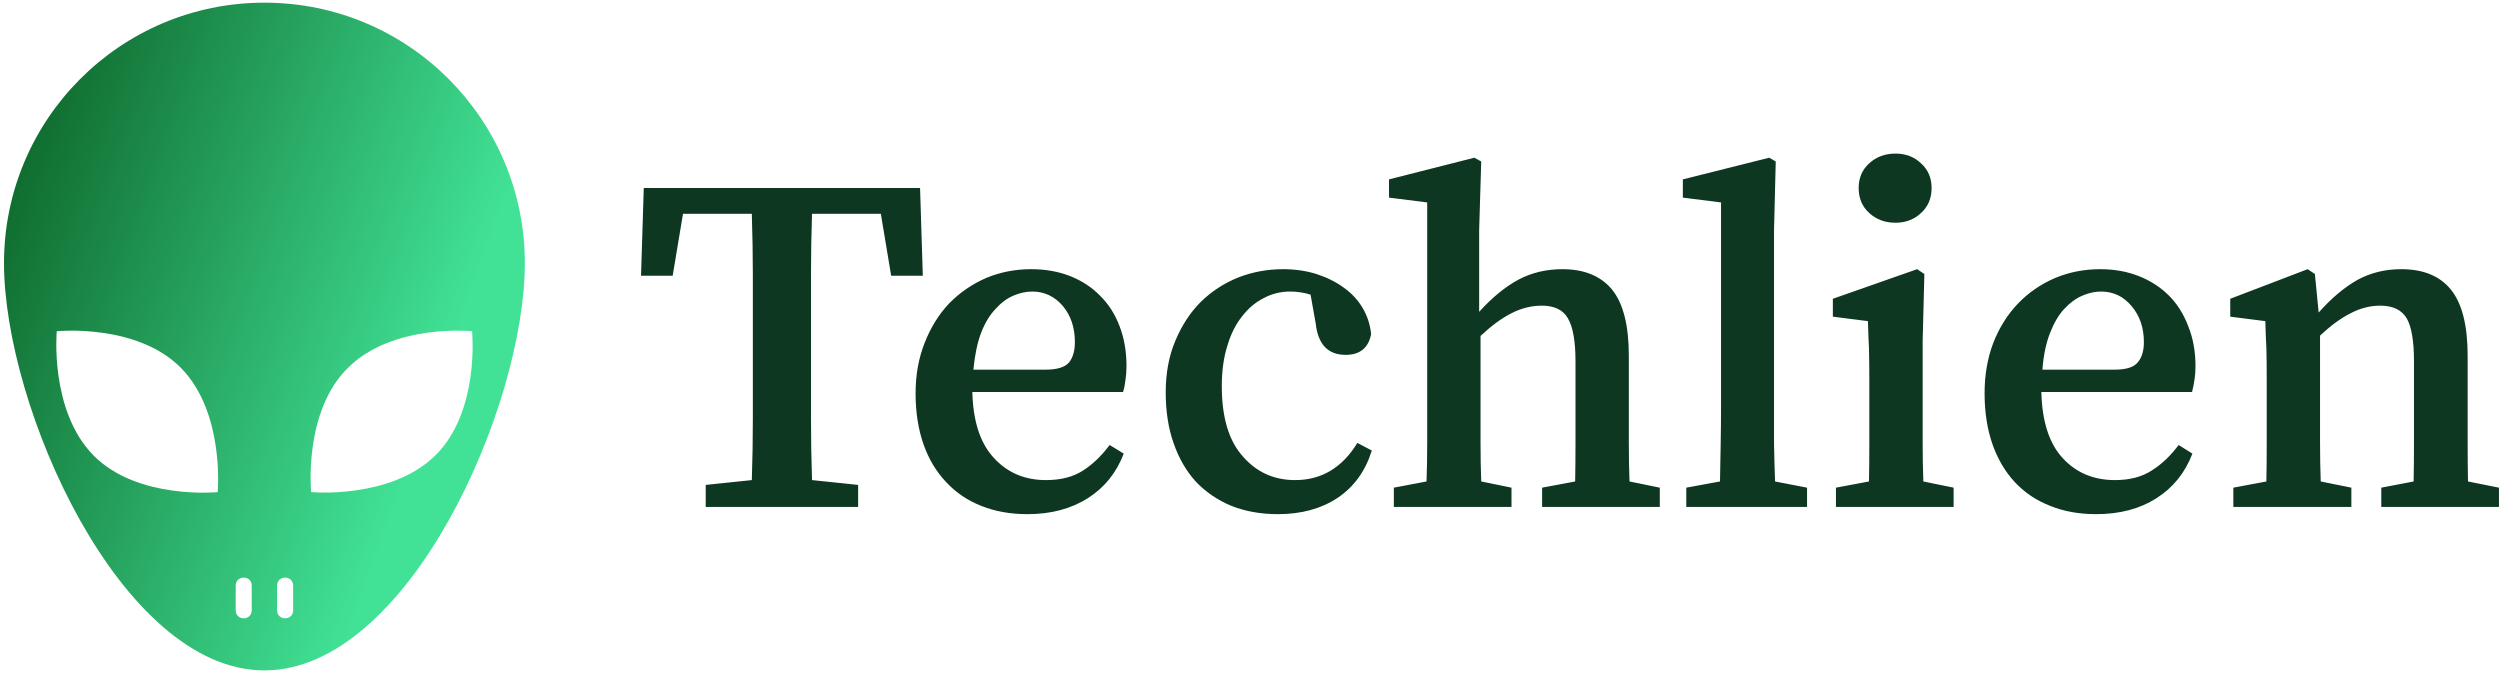
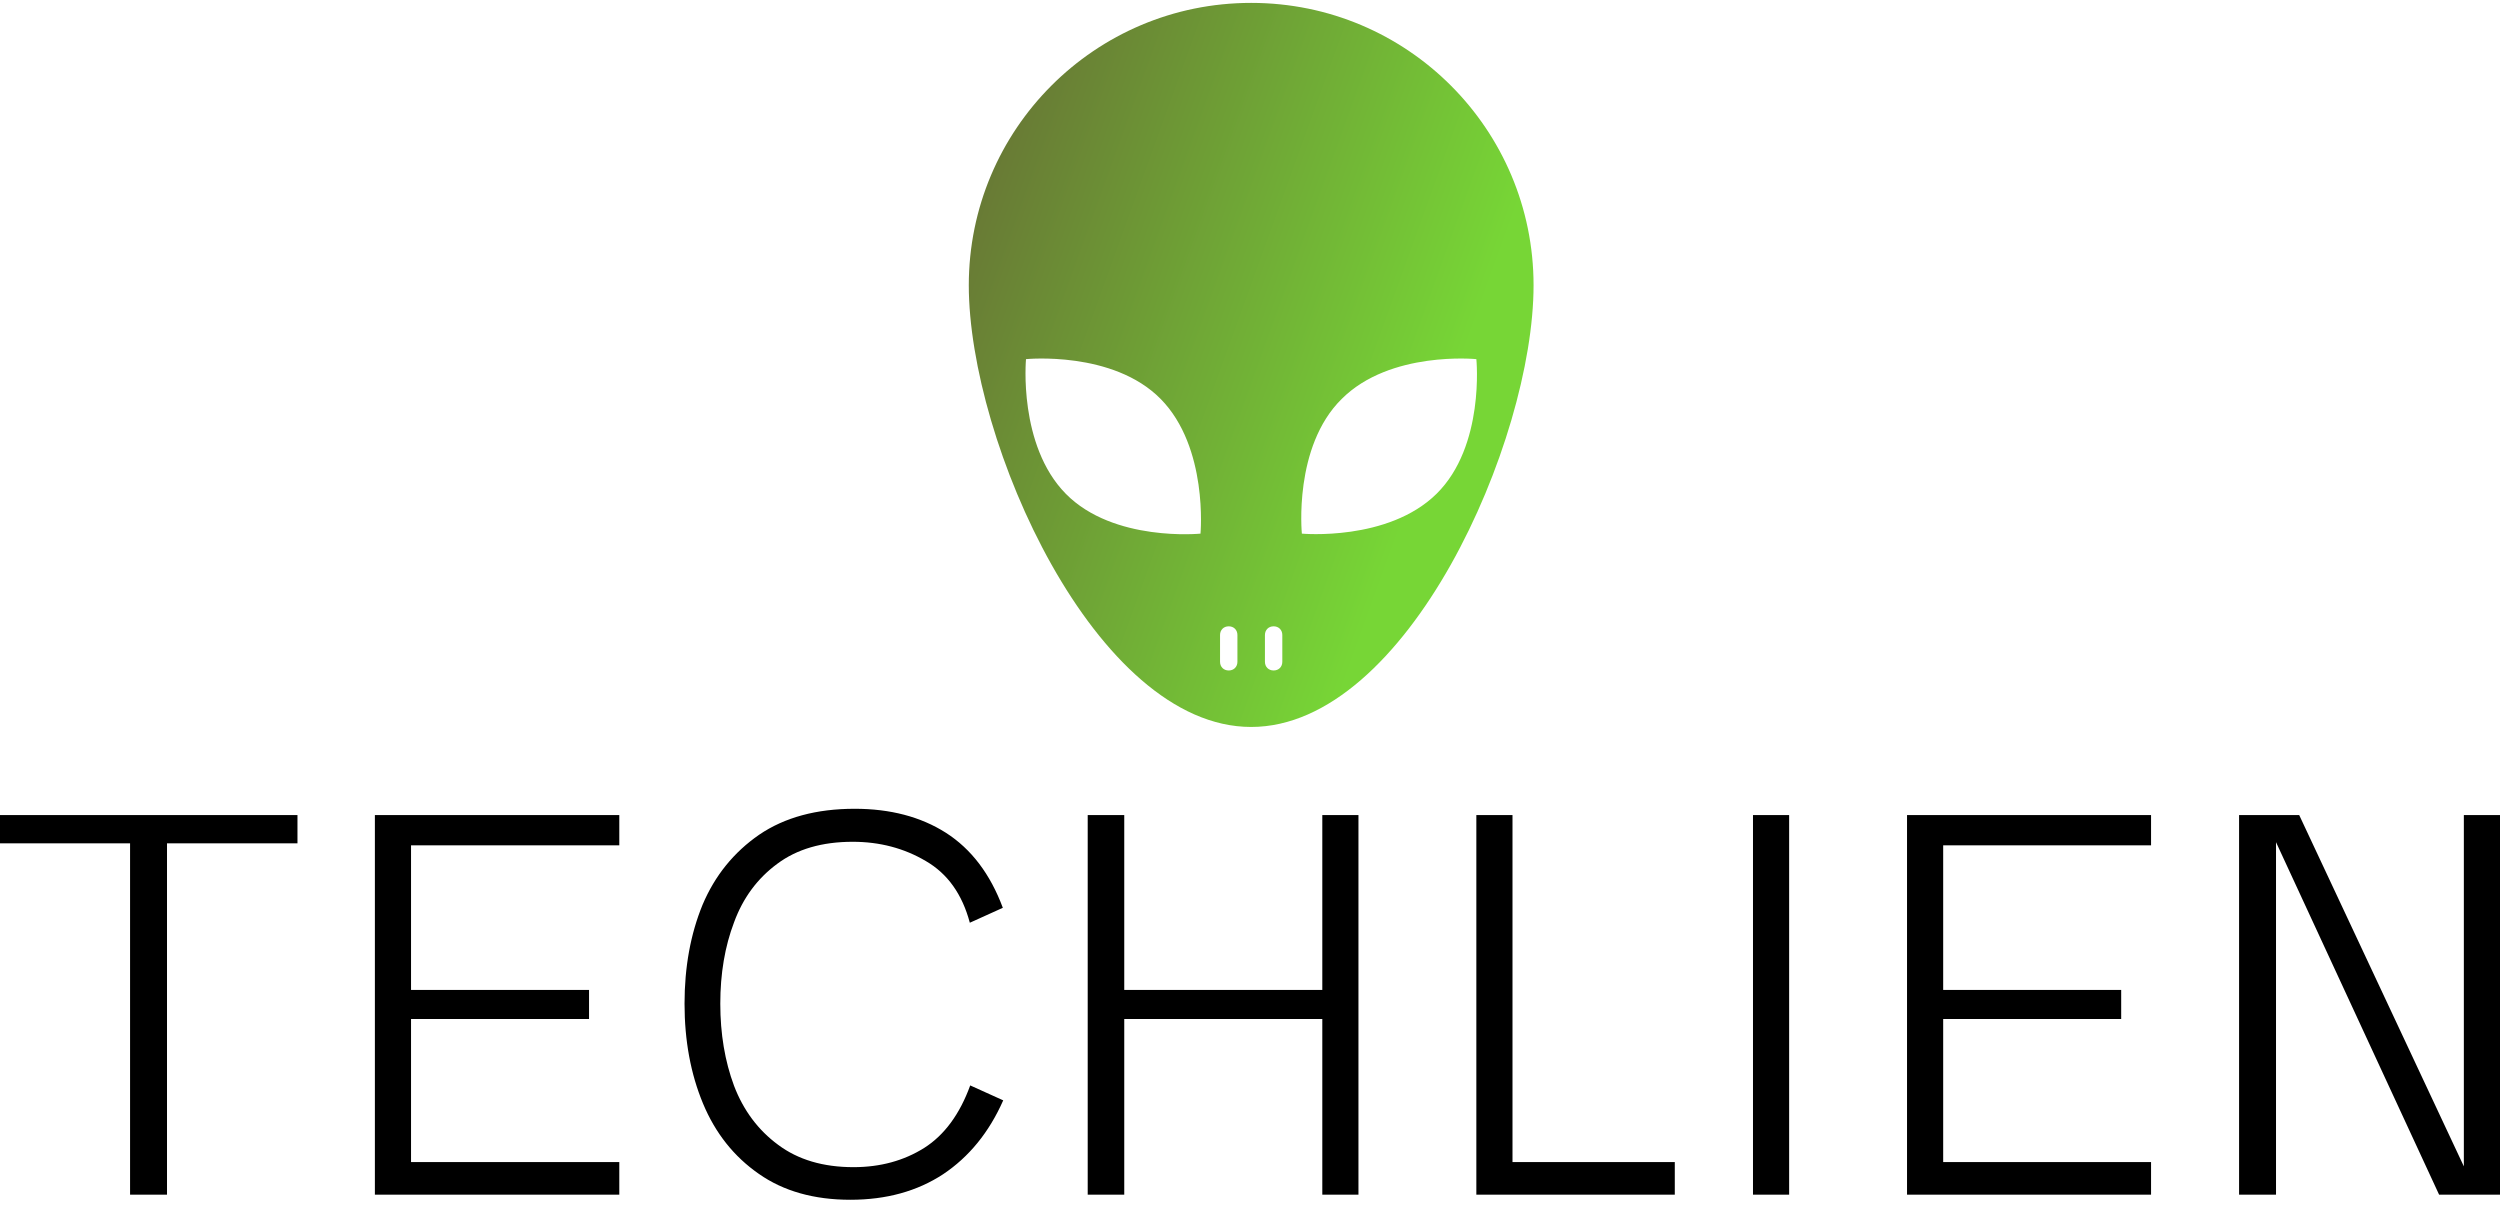
- <svg xmlns="http://www.w3.org/2000/svg" data-v-423bf9ae="" viewBox="0 0 416 112" class="iconLeft">
-   <g data-v-423bf9ae="" id="bb7ff45b-d522-4e33-9ec4-8a789f13ccfc" fill="#0D3721" transform="matrix(5.725191,0,0,5.725191,105.0636,10.78456)">
-     <path d="M7.25 4.33L5.25 4.33L5.25 4.33Q5.22 5.21 5.22 6.10L5.22 6.10L5.22 6.10Q5.22 7 5.22 7.92L5.22 7.92L5.22 8.51L5.22 8.51Q5.22 9.39 5.22 10.28L5.22 10.28L5.22 10.28Q5.22 11.17 5.25 12.07L5.25 12.07L6.59 12.21L6.59 12.85L2.16 12.85L2.16 12.21L3.50 12.07L3.50 12.07Q3.53 11.19 3.53 10.30L3.53 10.30L3.53 10.30Q3.53 9.42 3.53 8.51L3.53 8.51L3.53 7.92L3.53 7.92Q3.53 7.03 3.53 6.13L3.53 6.13L3.53 6.13Q3.53 5.24 3.50 4.33L3.50 4.33L1.50 4.33L1.20 6.13L0.28 6.13L0.36 3.58L8.39 3.58L8.47 6.13L7.55 6.13L7.25 4.33ZM9.94 8.86L12.04 8.86L12.04 8.86Q12.54 8.86 12.72 8.65L12.72 8.65L12.72 8.65Q12.89 8.44 12.89 8.06L12.89 8.06L12.89 8.06Q12.89 7.43 12.54 7.01L12.54 7.01L12.54 7.01Q12.18 6.59 11.65 6.59L11.65 6.59L11.65 6.59Q11.38 6.59 11.10 6.71L11.10 6.71L11.10 6.71Q10.82 6.83 10.58 7.10L10.58 7.10L10.58 7.10Q10.33 7.36 10.16 7.80L10.16 7.80L10.16 7.80Q10.00 8.23 9.94 8.86L9.94 8.86ZM14.29 9.51L9.91 9.51L9.91 9.51Q9.94 10.78 10.53 11.42L10.53 11.42L10.53 11.42Q11.12 12.07 12.05 12.07L12.05 12.07L12.05 12.07Q12.70 12.07 13.13 11.79L13.13 11.79L13.13 11.79Q13.55 11.52 13.90 11.05L13.90 11.05L14.31 11.30L14.31 11.30Q13.99 12.14 13.26 12.60L13.26 12.60L13.26 12.60Q12.53 13.06 11.51 13.06L11.51 13.06L11.51 13.06Q10.77 13.06 10.17 12.82L10.17 12.82L10.17 12.82Q9.58 12.59 9.15 12.13L9.15 12.13L9.15 12.13Q8.72 11.68 8.49 11.03L8.49 11.03L8.49 11.03Q8.26 10.37 8.26 9.55L8.26 9.55L8.26 9.55Q8.26 8.75 8.52 8.09L8.52 8.09L8.52 8.09Q8.78 7.42 9.23 6.94L9.23 6.94L9.23 6.94Q9.69 6.47 10.30 6.20L10.30 6.20L10.30 6.20Q10.92 5.94 11.62 5.94L11.62 5.94L11.62 5.94Q12.24 5.94 12.75 6.14L12.75 6.14L12.75 6.14Q13.26 6.34 13.62 6.71L13.62 6.71L13.62 6.71Q13.99 7.07 14.19 7.60L14.19 7.60L14.19 7.60Q14.39 8.12 14.39 8.76L14.39 8.76L14.39 8.76Q14.39 8.97 14.36 9.16L14.36 9.16L14.36 9.16Q14.34 9.35 14.29 9.51L14.29 9.51ZM21.10 10.99L21.52 11.21L21.52 11.21Q21.24 12.11 20.52 12.59L20.52 12.59L20.52 12.59Q19.81 13.06 18.79 13.06L18.79 13.06L18.79 13.06Q18.05 13.06 17.44 12.82L17.44 12.82L17.44 12.82Q16.84 12.57 16.41 12.12L16.41 12.12L16.41 12.12Q15.99 11.66 15.76 11.00L15.76 11.00L15.76 11.00Q15.53 10.35 15.53 9.52L15.53 9.52L15.53 9.52Q15.53 8.68 15.81 8.02L15.81 8.02L15.81 8.02Q16.09 7.35 16.55 6.89L16.55 6.89L16.55 6.89Q17.02 6.43 17.64 6.18L17.64 6.18L17.64 6.18Q18.26 5.94 18.94 5.94L18.94 5.94L18.94 5.94Q19.46 5.94 19.91 6.08L19.91 6.08L19.91 6.08Q20.37 6.23 20.71 6.48L20.71 6.48L20.71 6.48Q21.06 6.73 21.26 7.08L21.26 7.08L21.26 7.08Q21.46 7.42 21.50 7.83L21.50 7.83L21.50 7.83Q21.38 8.43 20.76 8.43L20.76 8.43L20.76 8.43Q19.99 8.43 19.89 7.52L19.89 7.52L19.74 6.68L19.74 6.68Q19.45 6.59 19.15 6.59L19.15 6.59L19.15 6.59Q18.73 6.59 18.38 6.78L18.38 6.78L18.38 6.78Q18.02 6.96 17.75 7.31L17.75 7.31L17.75 7.31Q17.47 7.66 17.32 8.17L17.32 8.17L17.32 8.17Q17.16 8.68 17.16 9.34L17.16 9.34L17.16 9.34Q17.16 10.70 17.77 11.38L17.77 11.38L17.77 11.38Q18.37 12.07 19.29 12.07L19.29 12.07L19.29 12.07Q20.44 12.07 21.10 10.99L21.10 10.99ZM29.01 12.11L29.89 12.29L29.89 12.85L26.47 12.85L26.47 12.29L27.43 12.11L27.43 12.11Q27.44 11.59 27.44 10.99L27.44 10.99L27.44 10.99Q27.44 10.39 27.44 9.91L27.44 9.91L27.44 8.62L27.44 8.62Q27.44 7.74 27.22 7.37L27.22 7.37L27.22 7.37Q27.01 7 26.46 7L26.46 7L26.46 7Q26.01 7 25.58 7.22L25.58 7.22L25.58 7.22Q25.16 7.43 24.68 7.88L24.68 7.88L24.68 9.91L24.68 9.91Q24.68 10.37 24.68 10.98L24.68 10.98L24.68 10.98Q24.68 11.59 24.70 12.11L24.70 12.11L25.58 12.29L25.58 12.85L22.16 12.85L22.16 12.29L23.11 12.11L23.11 12.11Q23.13 11.58 23.13 10.98L23.13 10.98L23.13 10.98Q23.13 10.37 23.13 9.91L23.13 9.91L23.13 4.00L22.02 3.86L22.02 3.33L24.50 2.70L24.70 2.81L24.64 4.80L24.64 7.18L24.64 7.18Q25.21 6.55 25.79 6.24L25.79 6.24L25.79 6.24Q26.36 5.94 27.06 5.94L27.06 5.94L27.06 5.94Q28.01 5.94 28.50 6.53L28.50 6.53L28.50 6.53Q28.99 7.13 28.99 8.46L28.99 8.46L28.99 9.91L28.99 9.91Q28.99 10.39 28.99 10.99L28.99 10.99L28.99 10.99Q28.99 11.59 29.01 12.11L29.01 12.11ZM33.24 12.11L34.17 12.29L34.17 12.85L30.66 12.85L30.66 12.29L31.64 12.11L31.64 12.11Q31.65 11.55 31.66 11.00L31.66 11.00L31.66 11.00Q31.67 10.46 31.67 9.91L31.67 9.91L31.67 4.00L30.56 3.86L30.56 3.33L33.07 2.70L33.26 2.81L33.21 4.80L33.21 9.91L33.21 9.91Q33.21 10.46 33.21 11.01L33.21 11.01L33.21 11.01Q33.22 11.56 33.24 12.11L33.24 12.11ZM36.74 4.59L36.74 4.59L36.74 4.59Q36.29 4.59 35.98 4.31L35.98 4.31L35.98 4.31Q35.67 4.03 35.67 3.58L35.67 3.58L35.67 3.58Q35.67 3.14 35.98 2.86L35.98 2.86L35.98 2.86Q36.29 2.58 36.74 2.58L36.74 2.58L36.74 2.58Q37.18 2.58 37.48 2.86L37.48 2.86L37.48 2.86Q37.79 3.14 37.79 3.58L37.79 3.58L37.79 3.58Q37.79 4.03 37.48 4.31L37.48 4.31L37.48 4.31Q37.18 4.59 36.74 4.59ZM37.55 12.11L38.43 12.29L38.43 12.85L35.01 12.85L35.01 12.29L35.97 12.11L35.97 12.11Q35.98 11.58 35.98 10.98L35.98 10.98L35.98 10.98Q35.98 10.37 35.98 9.91L35.98 9.91L35.98 9.21L35.98 9.21Q35.98 8.64 35.97 8.25L35.97 8.25L35.97 8.25Q35.95 7.87 35.94 7.45L35.94 7.45L34.92 7.32L34.92 6.80L37.37 5.94L37.58 6.08L37.53 8.02L37.53 9.91L37.53 9.91Q37.53 10.37 37.53 10.98L37.53 10.98L37.53 10.98Q37.53 11.59 37.55 12.11L37.55 12.11ZM41.01 8.86L43.11 8.86L43.11 8.86Q43.61 8.86 43.78 8.65L43.78 8.65L43.78 8.65Q43.96 8.44 43.96 8.06L43.96 8.06L43.96 8.06Q43.96 7.43 43.60 7.01L43.60 7.01L43.60 7.01Q43.25 6.59 42.71 6.59L42.71 6.59L42.71 6.59Q42.45 6.59 42.17 6.71L42.17 6.71L42.17 6.71Q41.89 6.83 41.64 7.10L41.64 7.10L41.64 7.10Q41.40 7.36 41.23 7.80L41.23 7.80L41.23 7.80Q41.06 8.23 41.01 8.86L41.01 8.86ZM45.36 9.51L40.98 9.51L40.98 9.51Q41.01 10.78 41.59 11.42L41.59 11.42L41.59 11.42Q42.18 12.07 43.12 12.07L43.12 12.07L43.12 12.07Q43.76 12.07 44.19 11.79L44.19 11.79L44.19 11.79Q44.62 11.52 44.97 11.05L44.97 11.05L45.37 11.30L45.37 11.30Q45.05 12.14 44.32 12.60L44.32 12.60L44.32 12.60Q43.60 13.06 42.57 13.06L42.57 13.06L42.57 13.06Q41.83 13.06 41.24 12.82L41.24 12.82L41.24 12.82Q40.64 12.59 40.21 12.13L40.21 12.13L40.21 12.13Q39.79 11.68 39.56 11.03L39.56 11.03L39.56 11.03Q39.33 10.37 39.33 9.55L39.33 9.55L39.33 9.55Q39.33 8.75 39.58 8.09L39.58 8.09L39.58 8.09Q39.84 7.42 40.30 6.94L40.30 6.94L40.30 6.94Q40.75 6.47 41.37 6.20L41.37 6.20L41.37 6.20Q41.99 5.94 42.69 5.94L42.69 5.94L42.69 5.94Q43.30 5.94 43.81 6.14L43.81 6.14L43.81 6.14Q44.32 6.34 44.69 6.71L44.69 6.71L44.69 6.71Q45.05 7.07 45.25 7.60L45.25 7.60L45.25 7.60Q45.46 8.12 45.46 8.76L45.46 8.76L45.46 8.76Q45.46 8.97 45.43 9.16L45.43 9.16L45.43 9.16Q45.40 9.35 45.36 9.51L45.36 9.51ZM53.38 12.11L54.28 12.29L54.28 12.85L50.86 12.85L50.86 12.29L51.80 12.11L51.80 12.11Q51.81 11.59 51.81 10.99L51.81 10.99L51.81 10.99Q51.81 10.39 51.81 9.91L51.81 9.91L51.81 8.62L51.81 8.62Q51.81 7.74 51.60 7.37L51.60 7.37L51.60 7.37Q51.38 7 50.83 7L50.83 7L50.83 7Q50.39 7 49.97 7.22L49.97 7.22L49.97 7.22Q49.55 7.43 49.08 7.87L49.08 7.87L49.08 9.91L49.08 9.91Q49.08 10.37 49.08 10.98L49.08 10.98L49.08 10.98Q49.08 11.58 49.10 12.11L49.10 12.11L49.99 12.29L49.99 12.85L46.56 12.85L46.56 12.29L47.52 12.11L47.52 12.11Q47.53 11.58 47.53 10.98L47.53 10.98L47.53 10.98Q47.53 10.37 47.53 9.91L47.53 9.91L47.53 9.16L47.53 9.16Q47.53 8.58 47.52 8.23L47.52 8.23L47.52 8.23Q47.50 7.87 47.49 7.45L47.49 7.45L46.47 7.32L46.47 6.80L48.72 5.94L48.93 6.08L49.04 7.20L49.04 7.20Q49.60 6.57 50.17 6.25L50.17 6.25L50.17 6.25Q50.74 5.94 51.44 5.94L51.44 5.94L51.44 5.94Q52.40 5.94 52.88 6.53L52.88 6.53L52.88 6.53Q53.37 7.13 53.37 8.46L53.37 8.46L53.37 9.91L53.37 9.91Q53.37 10.39 53.37 10.99L53.37 10.99L53.37 10.99Q53.37 11.59 53.38 12.11L53.38 12.11Z" />
+ <svg xmlns="http://www.w3.org/2000/svg" data-v-423bf9ae="" viewBox="0 0 383.638 185" class="iconAbove">
+   <g data-v-423bf9ae="" id="9e2241b7-4d7f-4c2a-b63f-1c6653a284d4" fill="#000000" transform="matrix(6.030151,0,0,6.030151,-2.89447,107.287)">
+     <path d="M3.79 12.61L3.79 3.67L0.48 3.67L0.48 2.95L8.05 2.95L8.05 3.67L4.73 3.67L4.73 12.61L3.79 12.61ZM10.02 12.61L10.02 2.95L16.24 2.95L16.24 3.72L10.94 3.72L10.94 7.40L15.47 7.40L15.47 8.14L10.94 8.14L10.94 11.78L16.24 11.78L16.24 12.61L10.02 12.61ZM22.12 12.74L22.12 12.74Q20.73 12.74 19.79 12.08L19.79 12.08L19.79 12.08Q18.84 11.42 18.37 10.29L18.37 10.29L18.37 10.29Q17.90 9.16 17.90 7.75L17.90 7.75L17.90 7.75Q17.90 6.35 18.36 5.23L18.36 5.23L18.36 5.23Q18.83 4.12 19.80 3.45L19.80 3.45L19.80 3.45Q20.77 2.79 22.23 2.79L22.23 2.79L22.23 2.79Q23.59 2.79 24.55 3.40L24.55 3.40L24.55 3.40Q25.52 4.02 26.00 5.31L26.00 5.31L25.16 5.69L25.16 5.69Q24.87 4.60 24.04 4.12L24.04 4.12L24.04 4.12Q23.21 3.63 22.18 3.63L22.18 3.63L22.18 3.63Q21.01 3.63 20.26 4.19L20.26 4.19L20.26 4.19Q19.50 4.75 19.16 5.68L19.16 5.68L19.16 5.68Q18.81 6.60 18.81 7.75L18.81 7.75L18.81 7.75Q18.81 8.90 19.16 9.84L19.16 9.84L19.16 9.84Q19.52 10.78 20.28 11.34L20.28 11.34L20.28 11.34Q21.04 11.91 22.20 11.91L22.20 11.91L22.20 11.91Q23.22 11.91 24.00 11.42L24.00 11.42L24.00 11.42Q24.77 10.93 25.17 9.83L25.17 9.83L26.01 10.21L26.01 10.21Q25.47 11.43 24.48 12.09L24.48 12.09L24.48 12.09Q23.49 12.74 22.12 12.74L22.12 12.74ZM28.16 12.61L28.16 2.95L29.09 2.95L29.09 7.40L34.13 7.40L34.13 2.95L35.05 2.95L35.05 12.61L34.13 12.61L34.13 8.14L29.09 8.14L29.09 12.61L28.16 12.61ZM38.05 12.61L38.05 2.95L38.97 2.95L38.97 11.78L43.10 11.78L43.10 12.61L38.05 12.61ZM45.09 12.61L45.09 2.95L46.01 2.95L46.01 12.61L45.09 12.61ZM49.01 12.61L49.01 2.95L55.22 2.95L55.22 3.72L49.93 3.72L49.93 7.40L54.46 7.40L54.46 8.14L49.93 8.14L49.93 11.78L55.22 11.78L55.22 12.61L49.01 12.61ZM57.46 12.61L57.46 2.95L58.99 2.95L63.18 11.89L63.18 2.95L64.10 2.95L64.10 12.61L62.55 12.61L58.40 3.64L58.40 12.61L57.46 12.61Z" />
  </g>
  <defs data-v-423bf9ae="">
-     <linearGradient data-v-423bf9ae="" gradientTransform="rotate(25)" id="e4615836-556f-41eb-be92-0121e03c4bfc" x1="0%" y1="0%" x2="100%" y2="0%">
-       <stop data-v-423bf9ae="" offset="0%" style="stop-color: rgb(8, 91, 32); stop-opacity: 1;" />
-       <stop data-v-423bf9ae="" offset="100%" style="stop-color: rgb(65, 226, 150); stop-opacity: 1;" />
+     <linearGradient data-v-423bf9ae="" gradientTransform="rotate(25)" id="22b00ef5-38ad-45f9-9134-386fbd06eaac" x1="0%" y1="0%" x2="100%" y2="0%">
+       <stop data-v-423bf9ae="" offset="0%" style="stop-color: rgb(102, 108, 53); stop-opacity: 1;" />
+       <stop data-v-423bf9ae="" offset="100%" style="stop-color: rgb(119, 214, 54); stop-opacity: 1;" />
    </linearGradient>
  </defs>
-   <g data-v-423bf9ae="" id="327c1ec1-9462-4a34-b955-adabd0d5993b" transform="matrix(1.111111,0,0,1.111111,-11.55556,0.4444444)" stroke="none" fill="url(#e4615836-556f-41eb-be92-0121e03c4bfc)">
+   <g data-v-423bf9ae="" id="7b0154f0-a587-4613-a2b6-df394c19b8f9" transform="matrix(1.111111,0,0,1.111111,136.4444,0.4444444)" stroke="none" fill="url(#22b00ef5-38ad-45f9-9134-386fbd06eaac)">
    <switch>
      <g>
        <path d="M50 0C28.4 0 11 17.5 11 39c0 21.6 17.5 61 39 61s39-39.4 39-61C89 17.5 71.6 0 50 0zm-7 73.3s-12 1.2-18.6-5.5-5.5-18.6-5.5-18.6 12-1.2 18.6 5.5c6.6 6.7 5.5 18.6 5.5 18.6zM48.1 91c0 .7-.5 1.2-1.2 1.2s-1.2-.5-1.2-1.2v-3.7c0-.7.5-1.2 1.2-1.2s1.2.5 1.2 1.2V91zm6.2 0c0 .7-.5 1.2-1.2 1.2s-1.2-.5-1.2-1.2v-3.7c0-.7.5-1.2 1.2-1.2s1.2.5 1.2 1.2V91zM57 73.3s-1.2-12 5.5-18.6c6.7-6.7 18.6-5.5 18.6-5.5s1.2 12-5.5 18.6S57 73.3 57 73.3z" />
      </g>
    </switch>
  </g>
</svg>
